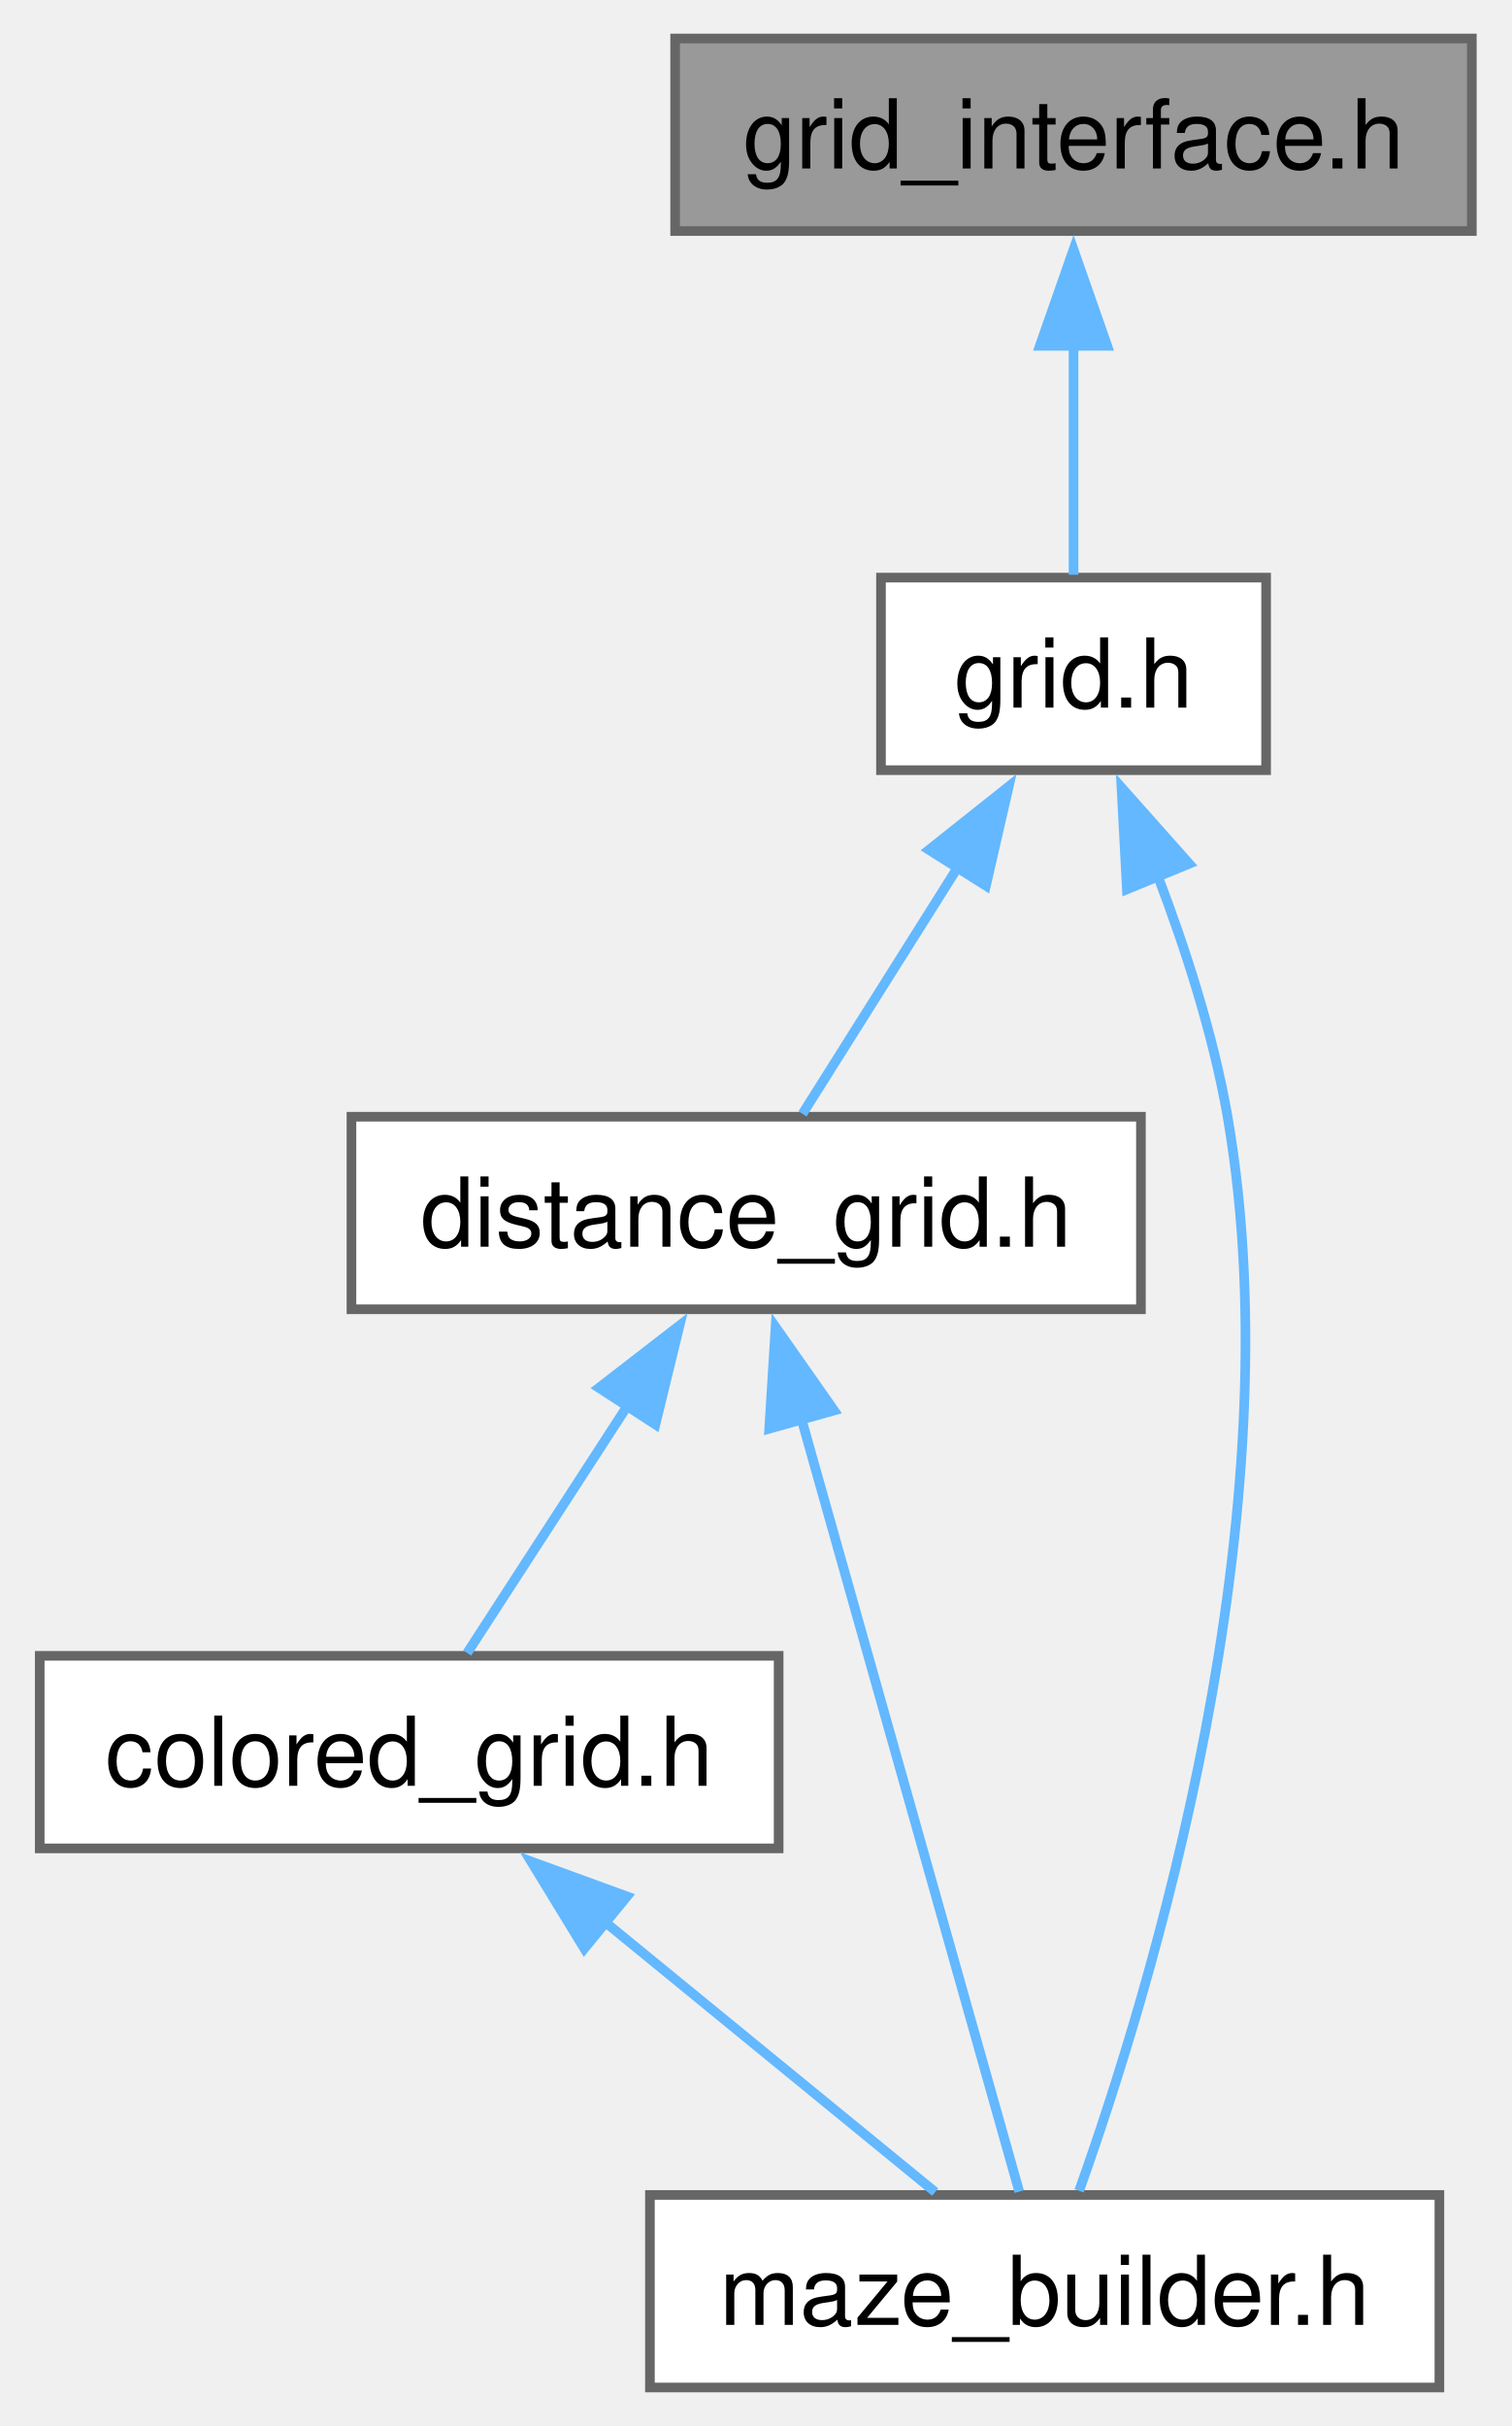
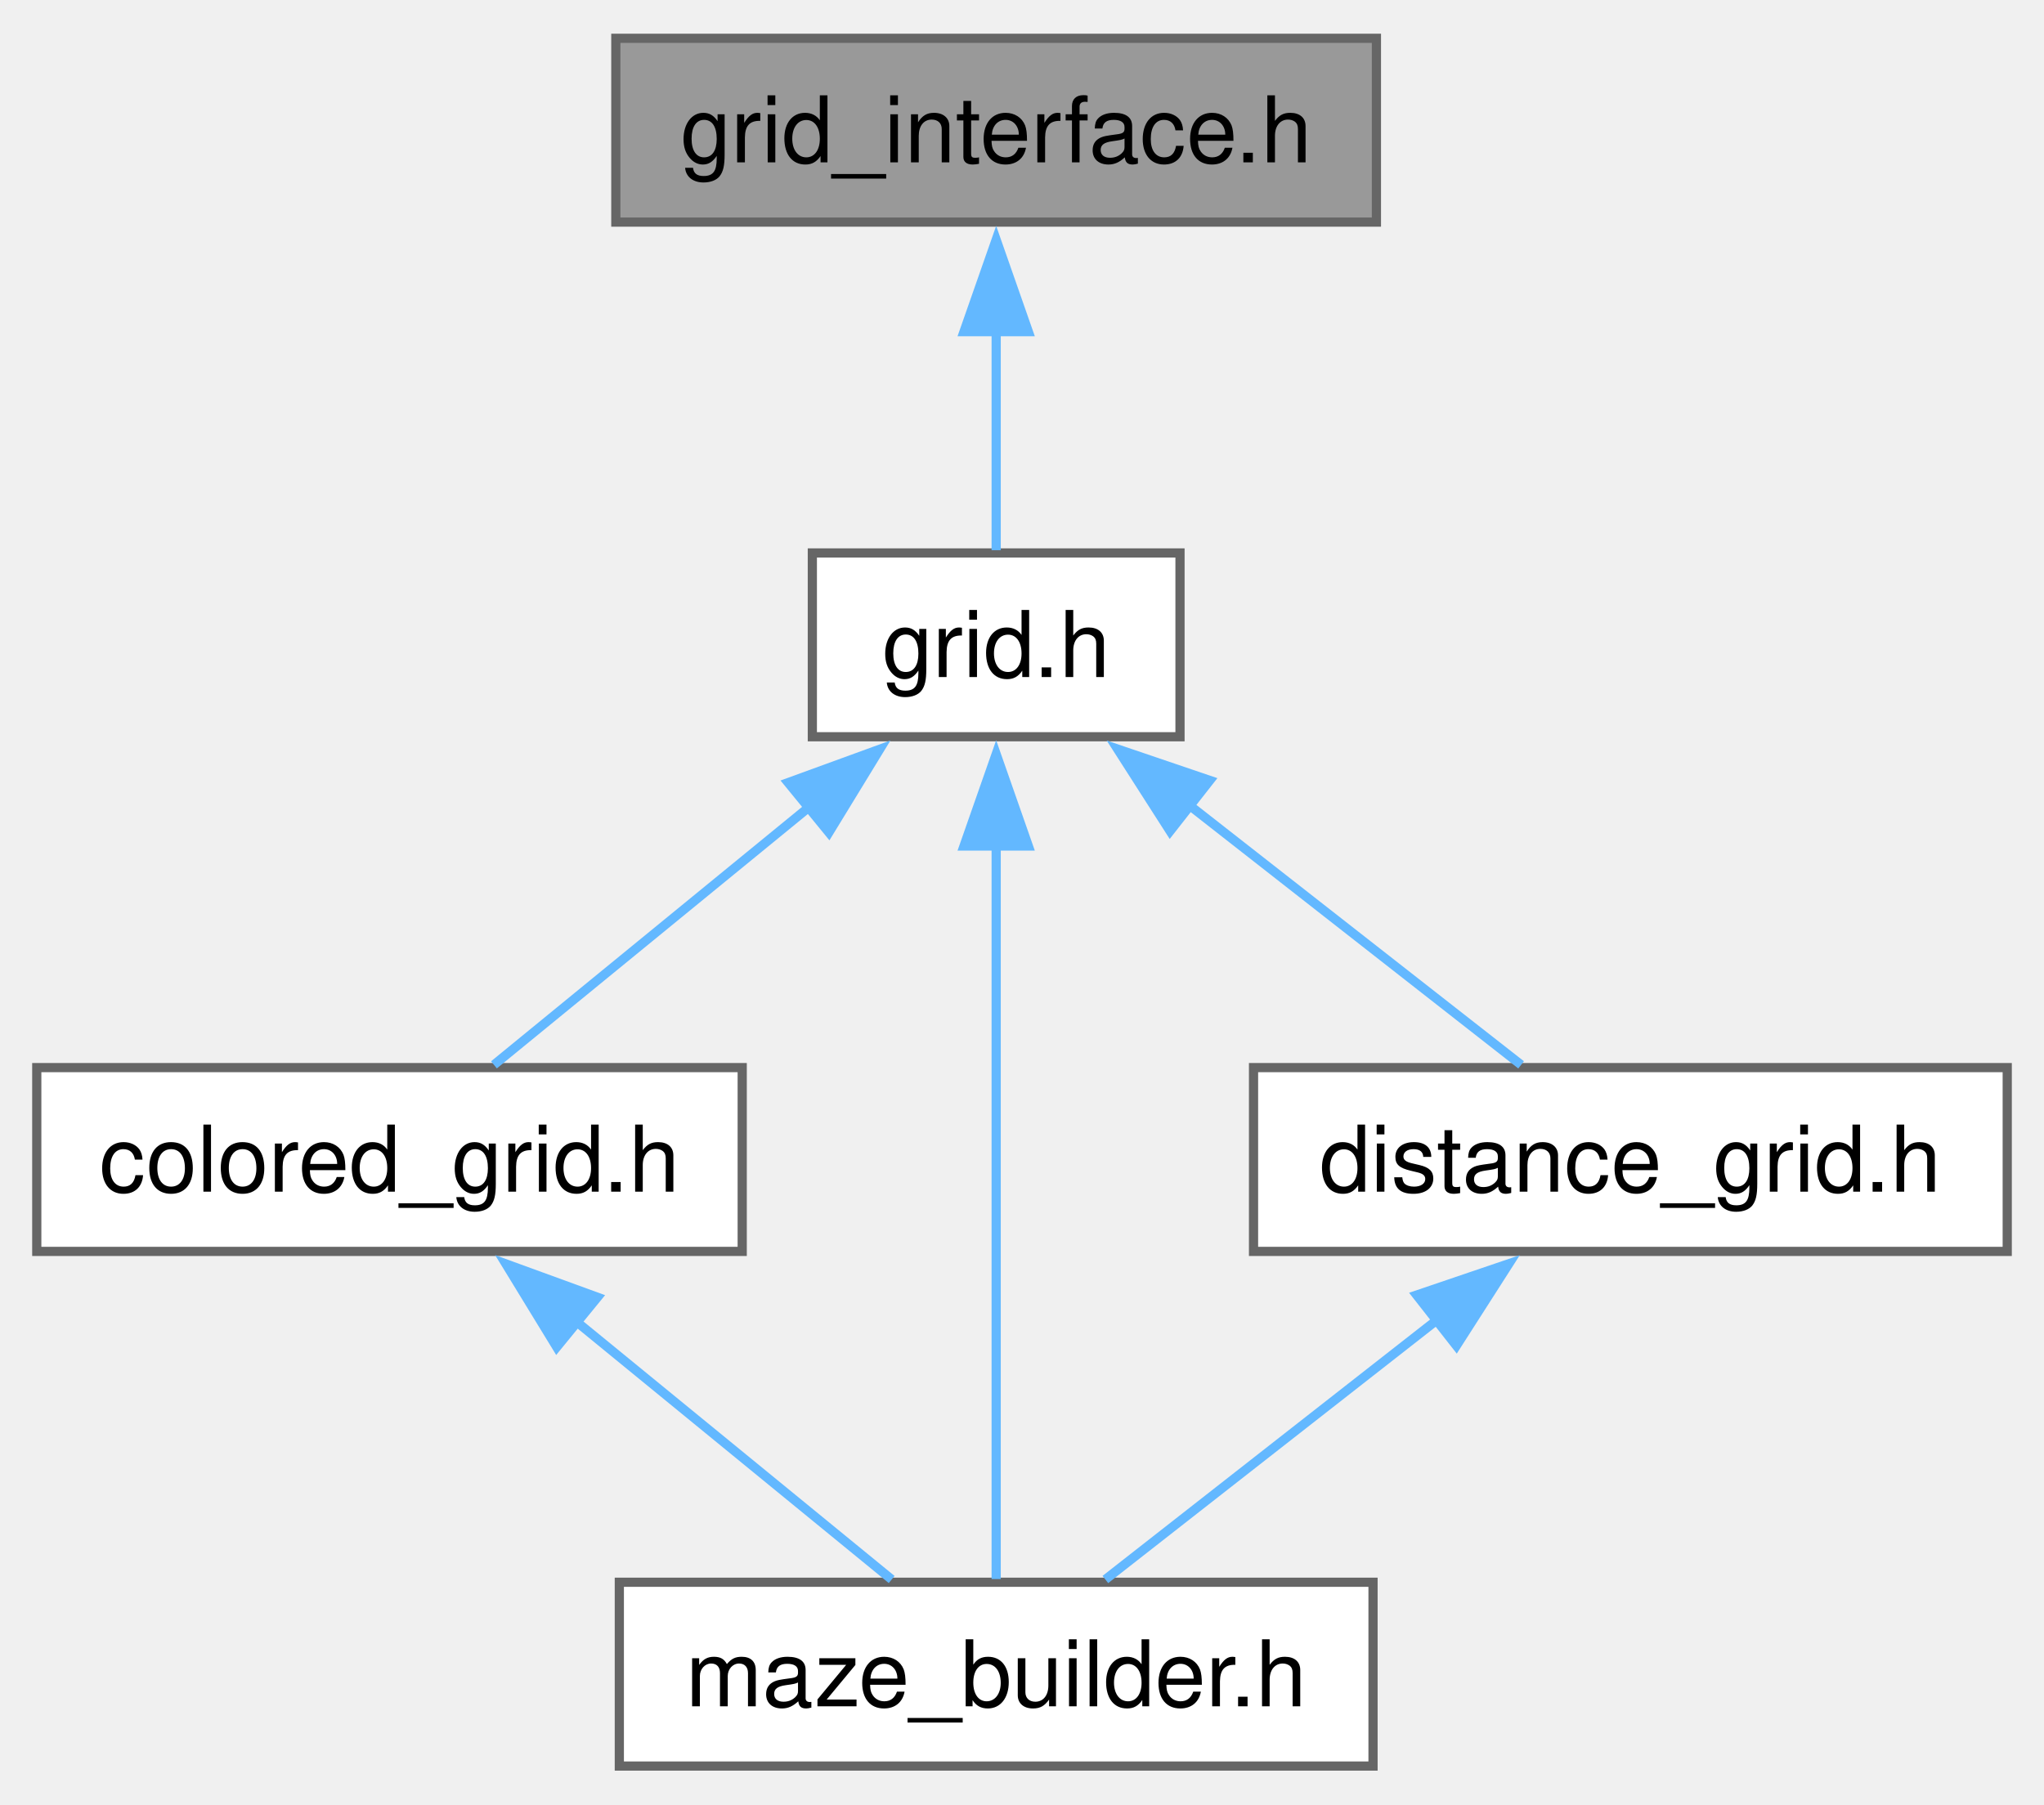
- <svg xmlns="http://www.w3.org/2000/svg" xmlns:xlink="http://www.w3.org/1999/xlink" width="157pt" height="252pt" viewBox="0.00 0.00 156.75 252.00">
-   <g id="graph0" class="graph" transform="scale(1 1) rotate(0) translate(4 248)">
+ <svg xmlns="http://www.w3.org/2000/svg" xmlns:xlink="http://www.w3.org/1999/xlink" width="222pt" height="196pt" viewBox="0.00 0.00 222.38 196.00">
+   <g id="graph0" class="graph" transform="scale(1 1) rotate(0) translate(4 192)">
    <g id="Node000001" class="node">
      <g id="a_Node000001">
        <a xlink:title=" ">
-           <polygon fill="#999999" stroke="#666666" points="148.75,-244 66,-244 66,-224 148.75,-224 148.75,-244" />
-           <text text-anchor="middle" x="107.38" y="-230.5" font-family="Helvetica,sans-Serif" font-size="10.00">grid_interface.h</text>
+           <polygon fill="#999999" stroke="#666666" points="145.75,-188 63,-188 63,-168 145.75,-168 145.75,-188" />
+           <text text-anchor="middle" x="104.38" y="-174.5" font-family="Helvetica,sans-Serif" font-size="10.00">grid_interface.h</text>
        </a>
      </g>
    </g>
    <g id="Node000002" class="node">
      <g id="a_Node000002">
        <a xlink:href="grid_8h.html" target="_top" xlink:title=" ">
-           <polygon fill="white" stroke="#666666" points="127.38,-188 87.38,-188 87.38,-168 127.38,-168 127.38,-188" />
-           <text text-anchor="middle" x="107.38" y="-174.5" font-family="Helvetica,sans-Serif" font-size="10.00">grid.h</text>
+           <polygon fill="white" stroke="#666666" points="124.38,-132 84.38,-132 84.38,-112 124.38,-112 124.38,-132" />
+           <text text-anchor="middle" x="104.38" y="-118.5" font-family="Helvetica,sans-Serif" font-size="10.00">grid.h</text>
        </a>
      </g>
    </g>
    <g id="edge1_Node000001_Node000002" class="edge">
      <g id="a_edge1_Node000001_Node000002">
        <a xlink:title=" ">
-           <path fill="none" stroke="#63b8ff" d="M107.38,-212.13C107.38,-203.9 107.38,-194.85 107.38,-188.3" />
-           <polygon fill="#63b8ff" stroke="#63b8ff" points="103.88,-212.08 107.38,-222.08 110.88,-212.08 103.88,-212.08" />
+           <path fill="none" stroke="#63b8ff" d="M104.38,-156.13C104.38,-147.9 104.38,-138.85 104.38,-132.3" />
+           <polygon fill="#63b8ff" stroke="#63b8ff" points="100.88,-156.08 104.38,-166.08 107.88,-156.08 100.88,-156.08" />
        </a>
      </g>
    </g>
    <g id="Node000003" class="node">
      <g id="a_Node000003">
-         <a xlink:href="distance__grid_8h.html" target="_top" xlink:title=" ">
-           <polygon fill="white" stroke="#666666" points="114.38,-132 32.38,-132 32.38,-112 114.38,-112 114.38,-132" />
-           <text text-anchor="middle" x="73.38" y="-118.5" font-family="Helvetica,sans-Serif" font-size="10.00">distance_grid.h</text>
+         <a xlink:href="colored__grid_8h.html" target="_top" xlink:title=" ">
+           <polygon fill="white" stroke="#666666" points="76.75,-76 0,-76 0,-56 76.75,-56 76.75,-76" />
+           <text text-anchor="middle" x="38.38" y="-62.5" font-family="Helvetica,sans-Serif" font-size="10.00">colored_grid.h</text>
        </a>
      </g>
    </g>
    <g id="edge2_Node000002_Node000003" class="edge">
      <g id="a_edge2_Node000002_Node000003">
        <a xlink:title=" ">
-           <path fill="none" stroke="#63b8ff" d="M95.33,-157.87C89.86,-149.19 83.65,-139.32 79.23,-132.3" />
-           <polygon fill="#63b8ff" stroke="#63b8ff" points="92.36,-159.72 100.65,-166.31 98.28,-155.99 92.36,-159.72" />
+           <path fill="none" stroke="#63b8ff" d="M84.09,-104.4C72.8,-95.17 59.16,-84.01 49.74,-76.3" />
+           <polygon fill="#63b8ff" stroke="#63b8ff" points="81.75,-107.01 91.71,-110.64 86.18,-101.59 81.75,-107.01" />
        </a>
      </g>
    </g>
-     <g id="Node000005" class="node">
-       <g id="a_Node000005">
+     <g id="Node000004" class="node">
+       <g id="a_Node000004">
        <a xlink:href="maze__builder_8h.html" target="_top" xlink:title="This file includes all the headers in the maze builder library.">
          <polygon fill="white" stroke="#666666" points="145.38,-20 63.38,-20 63.38,0 145.38,0 145.38,-20" />
          <text text-anchor="middle" x="104.38" y="-6.5" font-family="Helvetica,sans-Serif" font-size="10.00">maze_builder.h</text>
        </a>
      </g>
    </g>
-     <g id="edge6_Node000002_Node000005" class="edge">
-       <g id="a_edge6_Node000002_Node000005">
+     <g id="edge6_Node000002_Node000004" class="edge">
+       <g id="a_edge6_Node000002_Node000004">
        <a xlink:title=" ">
-           <path fill="none" stroke="#63b8ff" d="M116.08,-157.14C119.02,-149.45 121.91,-140.46 123.38,-132 130.53,-90.51 115.25,-40.82 107.96,-20.43" />
-           <polygon fill="#63b8ff" stroke="#63b8ff" points="112.92,-155.62 112.36,-166.2 119.4,-158.28 112.92,-155.62" />
+           <path fill="none" stroke="#63b8ff" d="M104.38,-100.31C104.38,-76.36 104.38,-37.95 104.38,-20.35" />
+           <polygon fill="#63b8ff" stroke="#63b8ff" points="100.88,-100.11 104.38,-110.11 107.88,-100.11 100.88,-100.11" />
        </a>
      </g>
    </g>
-     <g id="Node000004" class="node">
-       <g id="a_Node000004">
-         <a xlink:href="colored__grid_8h.html" target="_top" xlink:title=" ">
-           <polygon fill="white" stroke="#666666" points="76.75,-76 0,-76 0,-56 76.75,-56 76.75,-76" />
-           <text text-anchor="middle" x="38.38" y="-62.5" font-family="Helvetica,sans-Serif" font-size="10.00">colored_grid.h</text>
+     <g id="Node000005" class="node">
+       <g id="a_Node000005">
+         <a xlink:href="distance__grid_8h.html" target="_top" xlink:title=" ">
+           <polygon fill="white" stroke="#666666" points="214.38,-76 132.38,-76 132.38,-56 214.38,-56 214.38,-76" />
+           <text text-anchor="middle" x="173.38" y="-62.5" font-family="Helvetica,sans-Serif" font-size="10.00">distance_grid.h</text>
+         </a>
+       </g>
+     </g>
+     <g id="edge4_Node000002_Node000005" class="edge">
+       <g id="a_edge4_Node000002_Node000005">
+         <a xlink:title=" ">
+           <path fill="none" stroke="#63b8ff" d="M125.23,-104.68C137.1,-95.39 151.54,-84.09 161.49,-76.3" />
+           <polygon fill="#63b8ff" stroke="#63b8ff" points="123.3,-101.74 117.59,-110.66 127.62,-107.25 123.3,-101.74" />
        </a>
      </g>
    </g>
    <g id="edge3_Node000003_Node000004" class="edge">
      <g id="a_edge3_Node000003_Node000004">
        <a xlink:title=" ">
-           <path fill="none" stroke="#63b8ff" d="M61.16,-102.15C55.49,-93.4 49,-83.39 44.4,-76.3" />
-           <polygon fill="#63b8ff" stroke="#63b8ff" points="58.08,-103.84 66.46,-110.32 63.95,-100.03 58.08,-103.84" />
-         </a>
-       </g>
-     </g>
-     <g id="edge5_Node000003_Node000005" class="edge">
-       <g id="a_edge5_Node000003_Node000005">
-         <a xlink:title=" ">
-           <path fill="none" stroke="#63b8ff" d="M79.11,-100.64C85.86,-76.72 96.76,-38.03 101.74,-20.35" />
-           <polygon fill="#63b8ff" stroke="#63b8ff" points="75.77,-99.59 76.43,-110.16 82.51,-101.49 75.77,-99.59" />
-         </a>
-       </g>
-     </g>
-     <g id="edge4_Node000004_Node000005" class="edge">
-       <g id="a_edge4_Node000004_Node000005">
-         <a xlink:title=" ">
          <path fill="none" stroke="#63b8ff" d="M58.66,-48.4C69.95,-39.17 83.59,-28.01 93.01,-20.3" />
          <polygon fill="#63b8ff" stroke="#63b8ff" points="56.57,-45.59 51.04,-54.64 61,-51.01 56.57,-45.59" />
        </a>
      </g>
    </g>
+     <g id="edge5_Node000005_Node000004" class="edge">
+       <g id="a_edge5_Node000005_Node000004">
+         <a xlink:title=" ">
+           <path fill="none" stroke="#63b8ff" d="M152.52,-48.68C140.65,-39.39 126.21,-28.09 116.26,-20.3" />
+           <polygon fill="#63b8ff" stroke="#63b8ff" points="150.13,-51.25 160.16,-54.66 154.45,-45.74 150.13,-51.25" />
+         </a>
+       </g>
+     </g>
  </g>
</svg>
